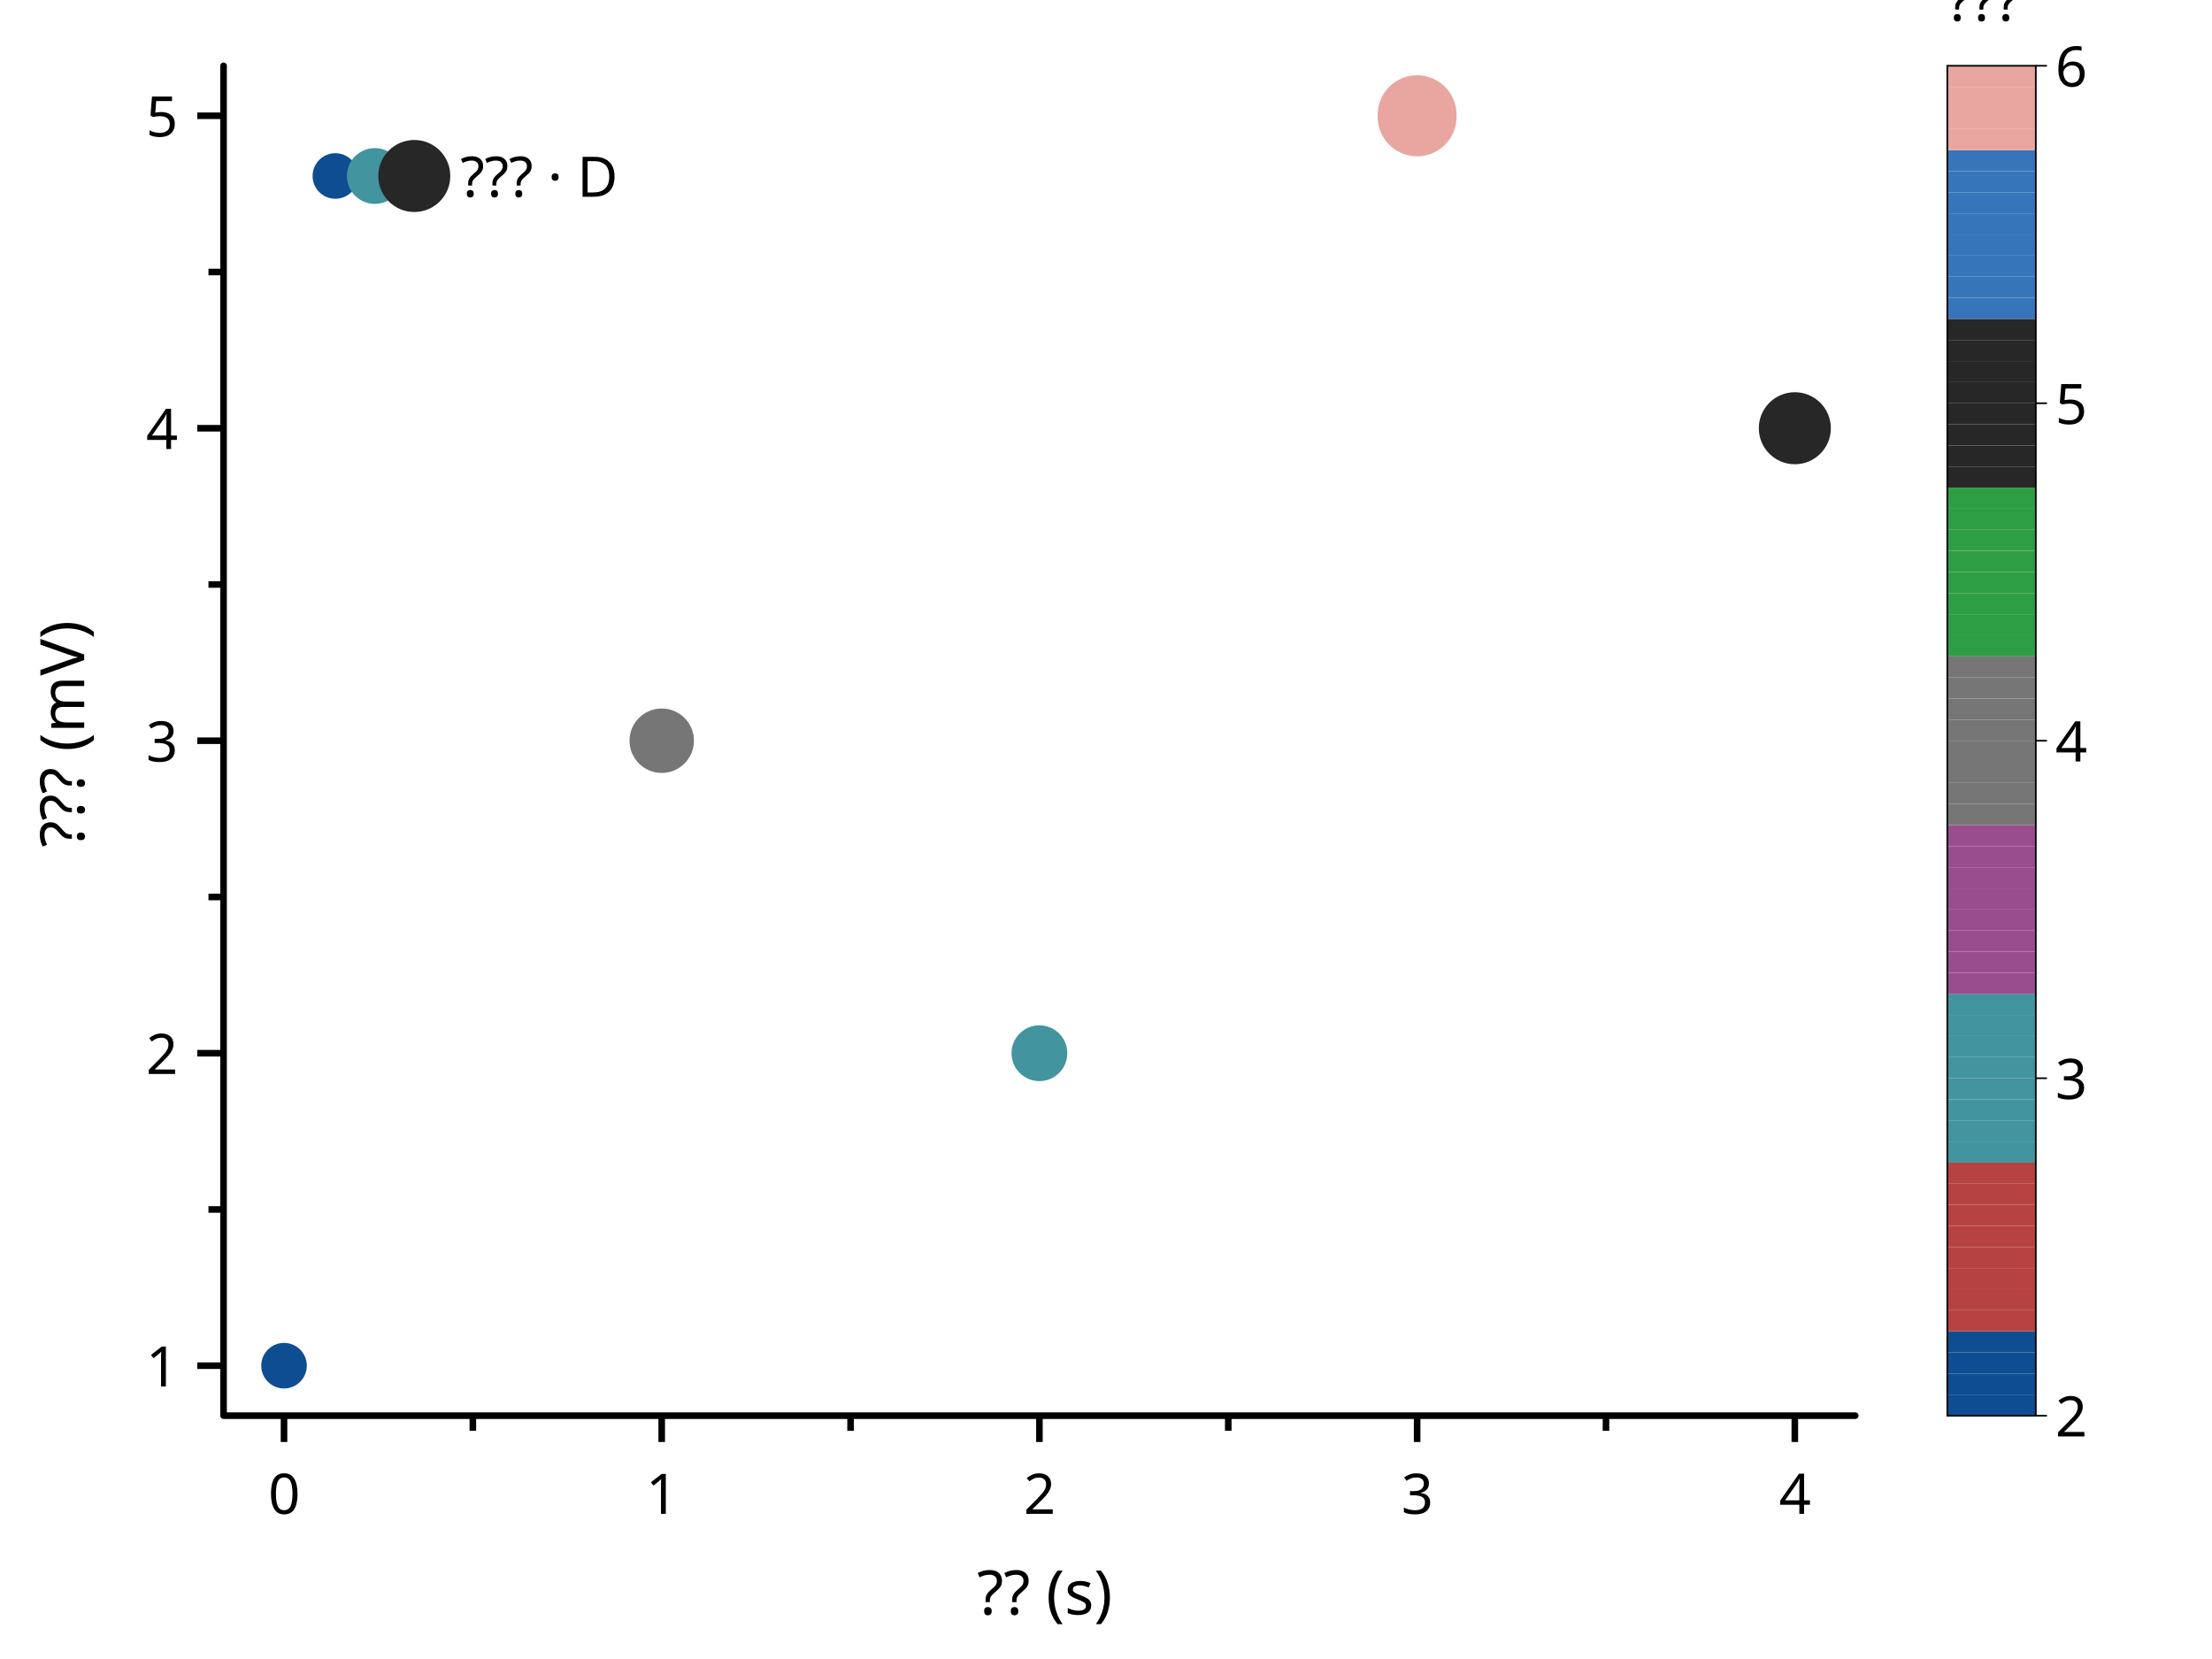
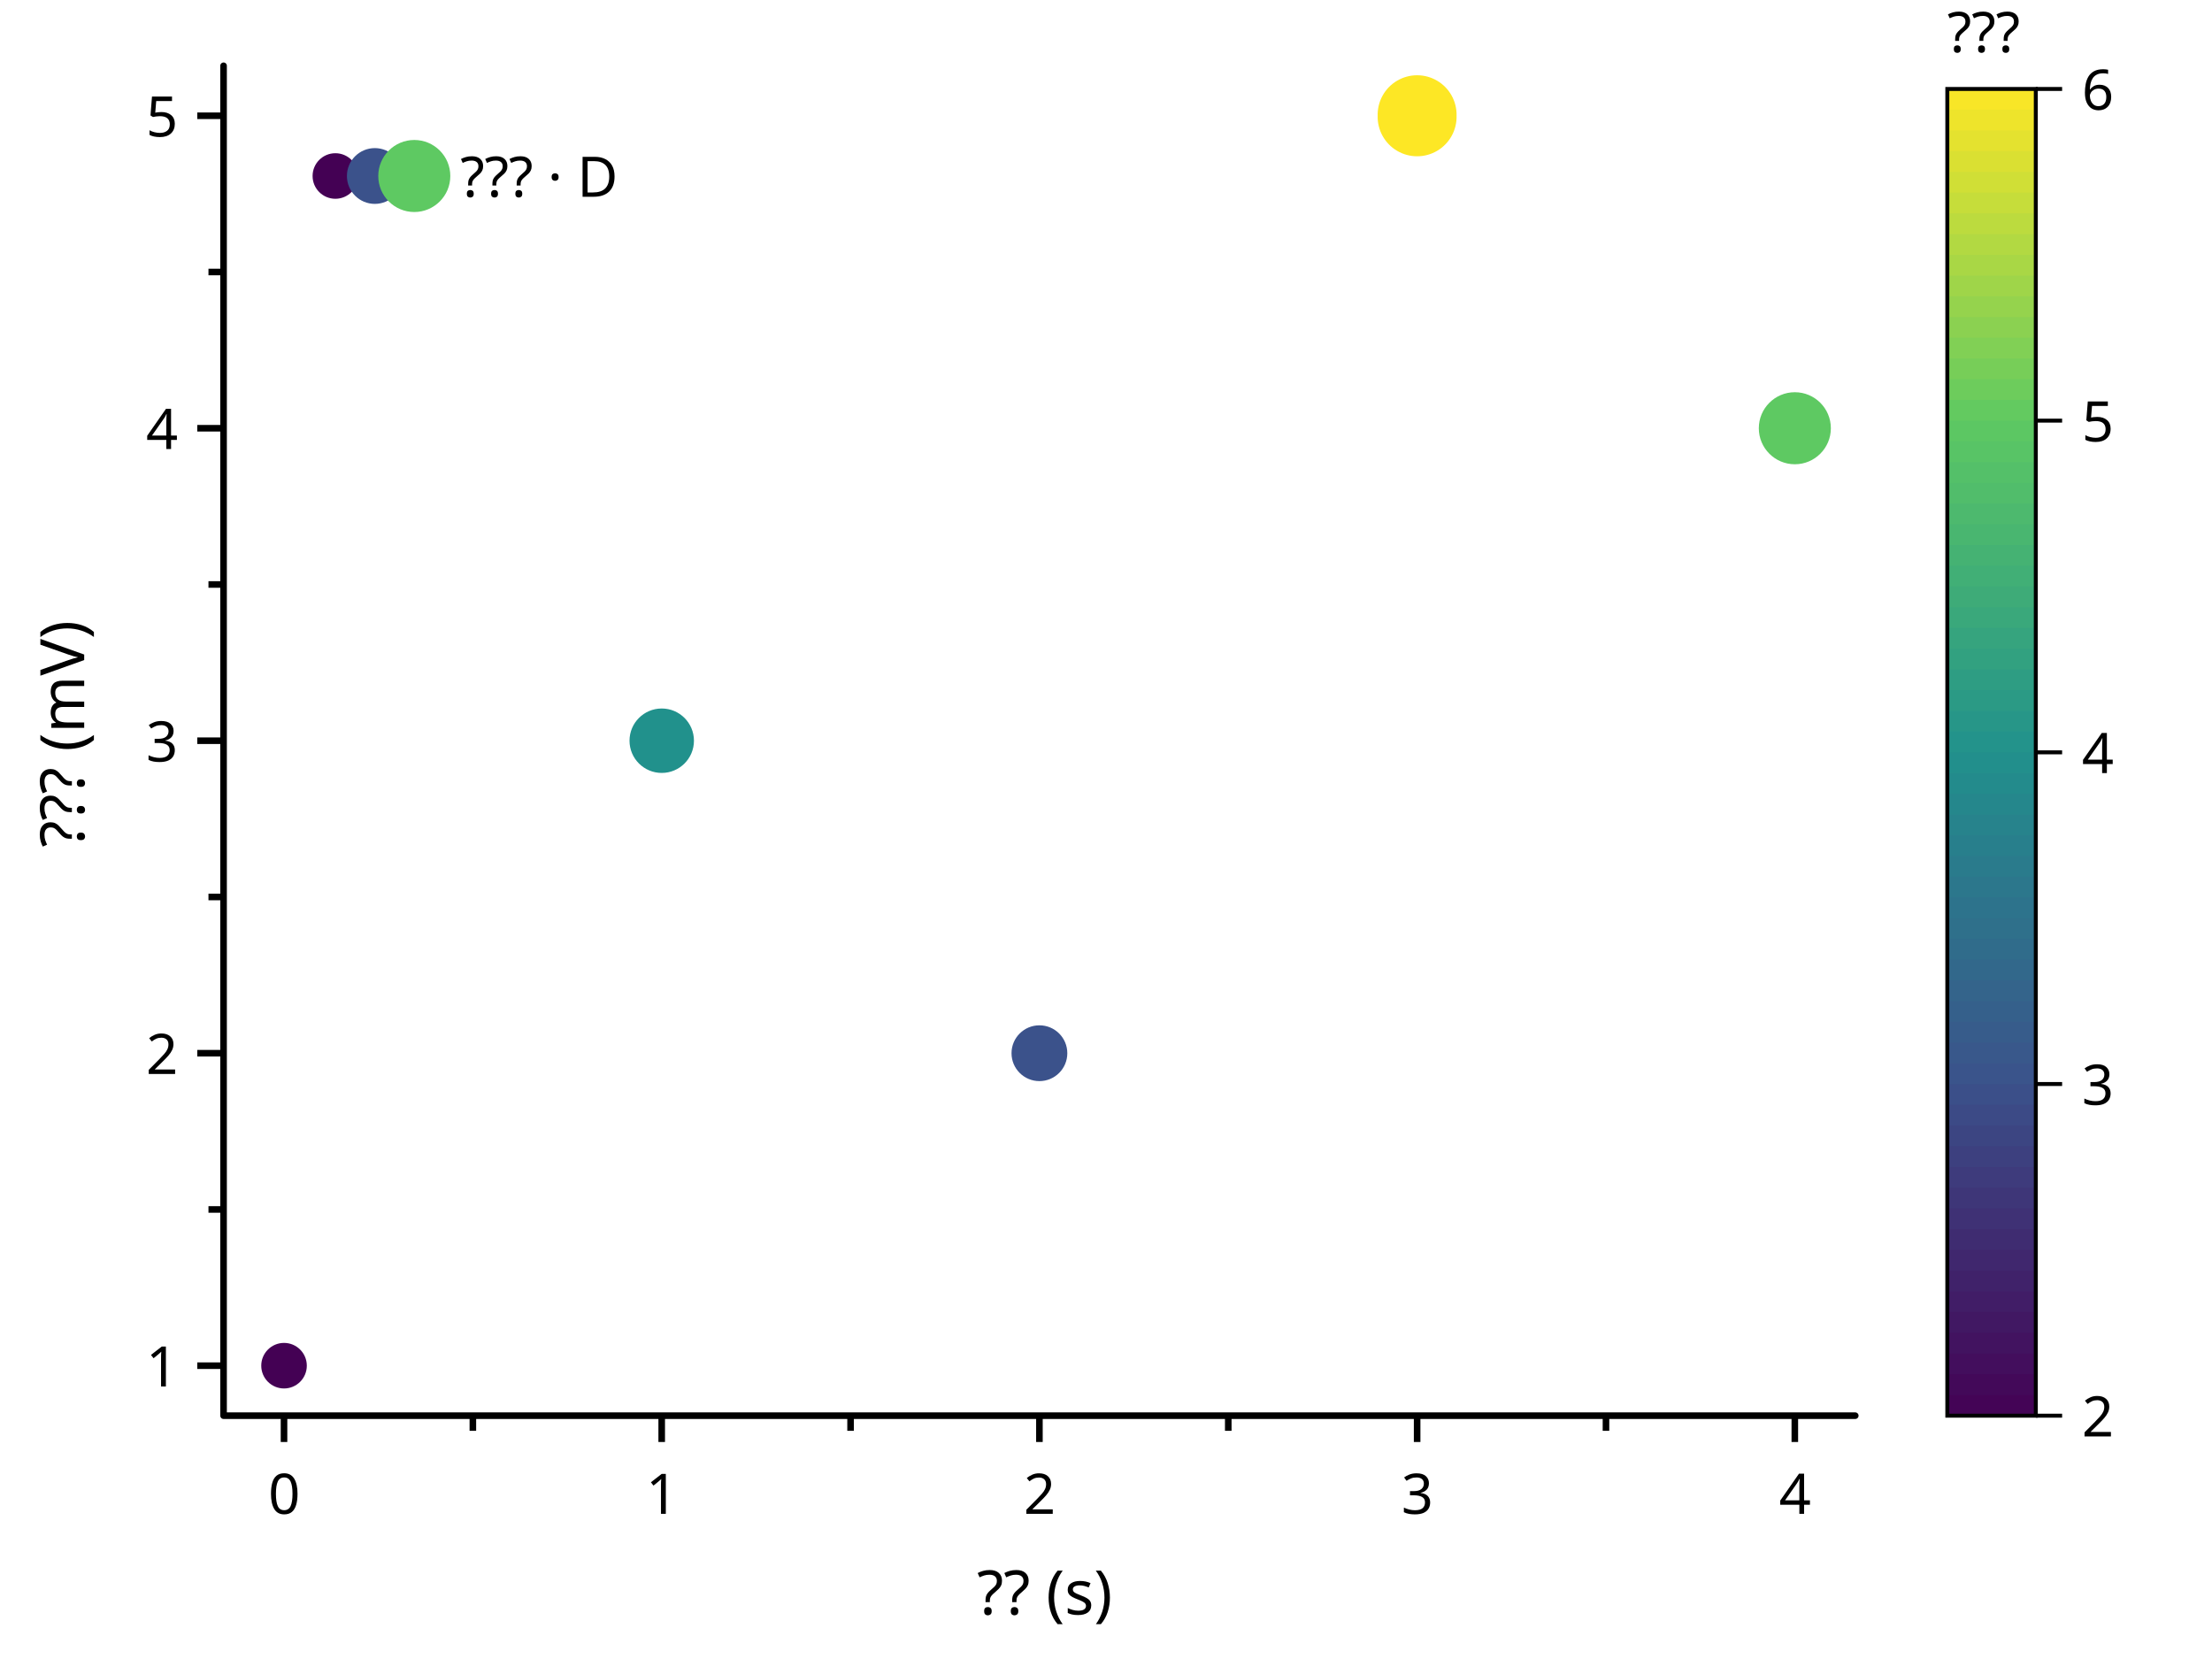
<svg xmlns="http://www.w3.org/2000/svg" width="210mm" height="157.5mm" viewBox="0 0 793.701 595.276" font-family="Arial, 'Microsoft YaHei', 'PingFang SC', 'Noto Sans CJK SC', sans-serif">
  <defs>
    <clipPath id="clip20">
      <rect x="80.225" y="23.596" width="585.473" height="484.377" />
    </clipPath>
  </defs>
  <rect x="0.00" y="0.00" width="793.70" height="595.28" fill="#ffffff" />
-   <path d="M93.74,490.03a8.17,8.17 0 1,0 16.35,0a8.17,8.17 0 1,0 -16.35,0" fill="#0f4d92" />
-   <path d="M225.88,265.78a11.56,11.56 0 1,0 23.12,0a11.56,11.56 0 1,0 -23.12,0" fill="#767676" />
-   <path d="M362.95,377.91a10.01,10.01 0 1,0 20.02,0a10.01,10.01 0 1,0 -20.02,0" fill="#42949e" />
-   <path d="M494.33,41.54a14.16,14.16 0 1,0 28.31,0a14.16,14.16 0 1,0 -28.31,0" fill="#e9a6a1" />
-   <path d="M631.09,153.66a12.92,12.92 0 1,0 25.85,0a12.92,12.92 0 1,0 -25.85,0" fill="#272727" />
+   <path d="M93.74,490.03a8.17,8.17 0 1,0 16.35,0a8.17,8.17 0 1,0 -16.35,0" fill="#440154" />
+   <path d="M225.88,265.78a11.56,11.56 0 1,0 23.12,0a11.56,11.56 0 1,0 -23.12,0" fill="#21918c" />
+   <path d="M362.95,377.91a10.01,10.01 0 1,0 20.02,0a10.01,10.01 0 1,0 -20.02,0" fill="#3b528b" />
+   <path d="M494.33,41.54a14.16,14.16 0 1,0 28.31,0a14.16,14.16 0 1,0 -28.31,0" fill="#fde725" />
+   <path d="M631.09,153.66a12.92,12.92 0 1,0 25.85,0a12.92,12.92 0 1,0 -25.85,0" fill="#5ec962" />
  <path d="M80.22,23.60L80.22,507.97L665.70,507.97" fill="none" stroke="#000000" stroke-width="2.36" stroke-linejoin="round" stroke-linecap="round" />
  <g aria-label="0">
    <text x="96.253" y="543.181" font-family="Ubuntu" font-size="20.056" font-weight="300" xml:space="preserve" fill="#000000">0</text>
  </g>
  <g aria-label="1">
    <text x="231.779" y="543.181" font-family="Ubuntu" font-size="20.056" font-weight="300" xml:space="preserve" fill="#000000">1</text>
  </g>
  <g aria-label="2">
    <text x="367.305" y="543.181" font-family="Ubuntu" font-size="20.056" font-weight="300" xml:space="preserve" fill="#000000">2</text>
  </g>
  <g aria-label="3">
    <text x="502.831" y="543.181" font-family="Ubuntu" font-size="20.056" font-weight="300" xml:space="preserve" fill="#000000">3</text>
  </g>
  <g aria-label="4">
    <text x="638.357" y="543.181" font-family="Ubuntu" font-size="20.056" font-weight="300" xml:space="preserve" fill="#000000">4</text>
  </g>
  <g aria-label="1">
    <text x="52.396" y="497.483" font-family="Ubuntu" font-size="20.056" font-weight="300" xml:space="preserve" fill="#000000">1</text>
  </g>
  <g aria-label="2">
    <text x="52.396" y="385.359" font-family="Ubuntu" font-size="20.056" font-weight="300" xml:space="preserve" fill="#000000">2</text>
  </g>
  <g aria-label="3">
    <text x="52.396" y="273.235" font-family="Ubuntu" font-size="20.056" font-weight="300" xml:space="preserve" fill="#000000">3</text>
  </g>
  <g aria-label="4">
    <text x="52.396" y="161.111" font-family="Ubuntu" font-size="20.056" font-weight="300" xml:space="preserve" fill="#000000">4</text>
  </g>
  <g aria-label="5">
    <text x="52.396" y="48.986" font-family="Ubuntu" font-size="20.056" font-weight="300" xml:space="preserve" fill="#000000">5</text>
  </g>
  <path d="M101.91,507.97L101.91,517.41M237.43,507.97L237.43,517.41M372.96,507.97L372.96,517.41M508.49,507.97L508.49,517.41M644.01,507.97L644.01,517.41M169.67,507.97L169.67,513.40M305.20,507.97L305.20,513.40M440.72,507.97L440.72,513.40M576.25,507.97L576.25,513.40M80.22,490.03L70.79,490.03M80.22,377.91L70.79,377.91M80.22,265.78L70.79,265.78M80.22,153.66L70.79,153.66M80.22,41.54L70.79,41.54M80.22,433.97L74.80,433.97M80.22,321.85L74.80,321.85M80.22,209.72L74.80,209.72M80.22,97.60L74.80,97.60" fill="none" stroke="#000000" stroke-width="2.36" />
  <g aria-label="时间 (s)">
    <text x="350.55" y="579.287" font-family="Ubuntu" font-size="22.015" font-weight="300" xml:space="preserve" fill="#000000">?? (s)</text>
  </g>
  <g aria-label="测量值 (mV)" transform="translate(22.03,265.78) rotate(-90)">
    <text x="-38.25" y="8.178" font-family="Ubuntu" font-size="22.015" font-weight="300" xml:space="preserve" fill="#000000">??? (mV)</text>
  </g>
  <rect x="103.82" y="42.47" width="131.25" height="41.36" fill="#ffffff" />
-   <path d="M112.16,63.15a8.17,8.17 0 1,0 16.35,0a8.17,8.17 0 1,0 -16.35,0" fill="#0f4d92" />
-   <path d="M124.48,63.15a10.01,10.01 0 1,0 20.02,0a10.01,10.01 0 1,0 -20.02,0" fill="#42949e" />
-   <path d="M135.73,63.15a12.92,12.92 0 1,0 25.85,0a12.92,12.92 0 1,0 -25.85,0" fill="#272727" />
+   <path d="M112.16,63.15a8.17,8.17 0 1,0 16.35,0a8.17,8.17 0 1,0 -16.35,0" fill="#440154" />
+   <path d="M124.48,63.15a10.01,10.01 0 1,0 20.02,0a10.01,10.01 0 1,0 -20.02,0" fill="#3b528b" />
+   <path d="M135.73,63.15a12.92,12.92 0 1,0 25.85,0a12.92,12.92 0 1,0 -25.85,0" fill="#5ec962" />
  <g aria-label="测量值 · D">
    <text x="165.168" y="70.603" font-family="Ubuntu" font-size="20.056" font-weight="300" xml:space="preserve" fill="#000000">??? · D</text>
  </g>
-   <rect x="698.73" y="500.40" width="31.75" height="7.57" fill="#0f4d92" />
-   <rect x="698.73" y="492.84" width="31.75" height="7.57" fill="#0f4d92" />
-   <rect x="698.73" y="485.27" width="31.75" height="7.57" fill="#0f4d92" />
-   <rect x="698.73" y="477.70" width="31.75" height="7.57" fill="#0f4d92" />
-   <rect x="698.73" y="470.13" width="31.75" height="7.57" fill="#b64342" />
-   <rect x="698.73" y="462.56" width="31.75" height="7.57" fill="#b64342" />
-   <rect x="698.73" y="454.99" width="31.75" height="7.57" fill="#b64342" />
-   <rect x="698.73" y="447.43" width="31.75" height="7.57" fill="#b64342" />
-   <rect x="698.73" y="439.86" width="31.75" height="7.57" fill="#b64342" />
-   <rect x="698.73" y="432.29" width="31.75" height="7.57" fill="#b64342" />
-   <rect x="698.73" y="424.72" width="31.75" height="7.57" fill="#b64342" />
-   <rect x="698.73" y="417.15" width="31.75" height="7.57" fill="#b64342" />
-   <rect x="698.73" y="409.58" width="31.75" height="7.57" fill="#42949e" />
-   <rect x="698.73" y="402.01" width="31.75" height="7.57" fill="#42949e" />
-   <rect x="698.73" y="394.45" width="31.75" height="7.57" fill="#42949e" />
-   <rect x="698.73" y="386.88" width="31.75" height="7.57" fill="#42949e" />
-   <rect x="698.73" y="379.31" width="31.75" height="7.57" fill="#42949e" />
-   <rect x="698.73" y="371.74" width="31.75" height="7.57" fill="#42949e" />
-   <rect x="698.73" y="364.17" width="31.75" height="7.57" fill="#42949e" />
-   <rect x="698.73" y="356.60" width="31.75" height="7.57" fill="#42949e" />
-   <rect x="698.73" y="349.04" width="31.75" height="7.57" fill="#9a4d8e" />
-   <rect x="698.73" y="341.47" width="31.75" height="7.57" fill="#9a4d8e" />
-   <rect x="698.73" y="333.90" width="31.75" height="7.57" fill="#9a4d8e" />
-   <rect x="698.73" y="326.33" width="31.75" height="7.57" fill="#9a4d8e" />
-   <rect x="698.73" y="318.76" width="31.75" height="7.57" fill="#9a4d8e" />
-   <rect x="698.73" y="311.19" width="31.75" height="7.57" fill="#9a4d8e" />
-   <rect x="698.73" y="303.63" width="31.75" height="7.57" fill="#9a4d8e" />
-   <rect x="698.73" y="296.06" width="31.75" height="7.57" fill="#9a4d8e" />
-   <rect x="698.73" y="288.49" width="31.75" height="7.57" fill="#767676" />
-   <rect x="698.73" y="280.92" width="31.75" height="7.57" fill="#767676" />
-   <rect x="698.73" y="273.35" width="31.75" height="7.57" fill="#767676" />
-   <rect x="698.73" y="265.78" width="31.75" height="7.57" fill="#767676" />
-   <rect x="698.73" y="258.22" width="31.75" height="7.57" fill="#767676" />
-   <rect x="698.73" y="250.65" width="31.75" height="7.57" fill="#767676" />
-   <rect x="698.73" y="243.08" width="31.75" height="7.57" fill="#767676" />
-   <rect x="698.73" y="235.51" width="31.75" height="7.57" fill="#767676" />
-   <rect x="698.73" y="227.94" width="31.75" height="7.57" fill="#2e9e44" />
-   <rect x="698.73" y="220.37" width="31.75" height="7.57" fill="#2e9e44" />
-   <rect x="698.73" y="212.81" width="31.75" height="7.57" fill="#2e9e44" />
-   <rect x="698.73" y="205.24" width="31.75" height="7.57" fill="#2e9e44" />
-   <rect x="698.73" y="197.67" width="31.75" height="7.57" fill="#2e9e44" />
-   <rect x="698.73" y="190.10" width="31.75" height="7.57" fill="#2e9e44" />
-   <rect x="698.73" y="182.53" width="31.75" height="7.57" fill="#2e9e44" />
-   <rect x="698.73" y="174.96" width="31.75" height="7.57" fill="#2e9e44" />
-   <rect x="698.73" y="167.39" width="31.75" height="7.57" fill="#272727" />
-   <rect x="698.73" y="159.83" width="31.75" height="7.57" fill="#272727" />
-   <rect x="698.73" y="152.26" width="31.75" height="7.57" fill="#272727" />
-   <rect x="698.73" y="144.69" width="31.75" height="7.57" fill="#272727" />
-   <rect x="698.73" y="137.12" width="31.75" height="7.57" fill="#272727" />
-   <rect x="698.73" y="129.55" width="31.75" height="7.57" fill="#272727" />
-   <rect x="698.73" y="121.98" width="31.75" height="7.57" fill="#272727" />
-   <rect x="698.73" y="114.42" width="31.75" height="7.57" fill="#272727" />
-   <rect x="698.73" y="106.85" width="31.75" height="7.57" fill="#3775ba" />
-   <rect x="698.73" y="99.28" width="31.75" height="7.57" fill="#3775ba" />
-   <rect x="698.73" y="91.71" width="31.75" height="7.57" fill="#3775ba" />
-   <rect x="698.73" y="84.14" width="31.75" height="7.57" fill="#3775ba" />
-   <rect x="698.73" y="76.57" width="31.75" height="7.57" fill="#3775ba" />
-   <rect x="698.73" y="69.01" width="31.75" height="7.57" fill="#3775ba" />
-   <rect x="698.73" y="61.44" width="31.75" height="7.57" fill="#3775ba" />
-   <rect x="698.73" y="53.87" width="31.75" height="7.57" fill="#3775ba" />
-   <rect x="698.73" y="46.30" width="31.75" height="7.57" fill="#e9a6a1" />
-   <rect x="698.73" y="38.73" width="31.75" height="7.57" fill="#e9a6a1" />
-   <rect x="698.73" y="31.16" width="31.75" height="7.57" fill="#e9a6a1" />
-   <rect x="698.73" y="23.60" width="31.75" height="7.57" fill="#e9a6a1" />
-   <rect x="698.73" y="23.60" width="31.75" height="484.38" fill="none" stroke="#000000" stroke-width="0.6" />
-   <path d="M730.48,507.97L734.48,507.97" fill="none" stroke="#000000" stroke-width="0.6" />
+   <rect x="698.73" y="496.81" width="31.75" height="11.16" fill="#440456" />
+   <rect x="698.73" y="489.38" width="31.75" height="11.16" fill="#430959" />
+   <rect x="698.73" y="481.94" width="31.75" height="11.16" fill="#430e5d" />
+   <rect x="698.73" y="474.50" width="31.75" height="11.16" fill="#421360" />
+   <rect x="698.73" y="467.06" width="31.75" height="11.16" fill="#411863" />
+   <rect x="698.73" y="459.62" width="31.75" height="11.16" fill="#411d67" />
+   <rect x="698.73" y="452.18" width="31.75" height="11.16" fill="#40226a" />
+   <rect x="698.73" y="444.75" width="31.75" height="11.16" fill="#40276e" />
+   <rect x="698.73" y="437.31" width="31.75" height="11.16" fill="#3f2c71" />
+   <rect x="698.73" y="429.87" width="31.75" height="11.16" fill="#3f3175" />
+   <rect x="698.73" y="422.43" width="31.75" height="11.16" fill="#3e3678" />
+   <rect x="698.73" y="414.99" width="31.75" height="11.16" fill="#3e3b7c" />
+   <rect x="698.73" y="407.56" width="31.75" height="11.16" fill="#3d407f" />
+   <rect x="698.73" y="400.12" width="31.75" height="11.16" fill="#3c4582" />
+   <rect x="698.73" y="392.68" width="31.75" height="11.16" fill="#3c4a86" />
+   <rect x="698.73" y="385.24" width="31.75" height="11.16" fill="#3b4f89" />
+   <rect x="698.73" y="377.80" width="31.75" height="11.16" fill="#3a548b" />
+   <rect x="698.73" y="370.36" width="31.75" height="11.16" fill="#39588b" />
+   <rect x="698.73" y="362.93" width="31.75" height="11.16" fill="#375c8b" />
+   <rect x="698.73" y="355.49" width="31.75" height="11.16" fill="#35608b" />
+   <rect x="698.73" y="348.05" width="31.75" height="11.16" fill="#34648b" />
+   <rect x="698.73" y="340.61" width="31.75" height="11.16" fill="#32688b" />
+   <rect x="698.73" y="333.17" width="31.75" height="11.16" fill="#306c8b" />
+   <rect x="698.73" y="325.73" width="31.75" height="11.16" fill="#2f708b" />
+   <rect x="698.73" y="318.30" width="31.75" height="11.16" fill="#2d738c" />
+   <rect x="698.73" y="310.86" width="31.75" height="11.16" fill="#2c778c" />
+   <rect x="698.73" y="303.42" width="31.75" height="11.16" fill="#2a7b8c" />
+   <rect x="698.73" y="295.98" width="31.75" height="11.16" fill="#287f8c" />
+   <rect x="698.73" y="288.54" width="31.75" height="11.16" fill="#27838c" />
+   <rect x="698.73" y="281.10" width="31.75" height="11.16" fill="#25878c" />
+   <rect x="698.73" y="273.67" width="31.75" height="11.16" fill="#238b8c" />
+   <rect x="698.73" y="266.23" width="31.75" height="11.16" fill="#228f8c" />
+   <rect x="698.73" y="258.79" width="31.75" height="11.16" fill="#23938b" />
+   <rect x="698.73" y="251.35" width="31.75" height="11.16" fill="#279688" />
+   <rect x="698.73" y="243.91" width="31.75" height="11.16" fill="#2b9a85" />
+   <rect x="698.73" y="236.47" width="31.75" height="11.16" fill="#2e9d83" />
+   <rect x="698.73" y="229.04" width="31.75" height="11.16" fill="#32a180" />
+   <rect x="698.73" y="221.60" width="31.75" height="11.16" fill="#36a47e" />
+   <rect x="698.73" y="214.16" width="31.75" height="11.16" fill="#3aa87b" />
+   <rect x="698.73" y="206.72" width="31.75" height="11.16" fill="#3eab78" />
+   <rect x="698.73" y="199.28" width="31.75" height="11.16" fill="#41af76" />
+   <rect x="698.73" y="191.84" width="31.75" height="11.16" fill="#45b273" />
+   <rect x="698.73" y="184.41" width="31.75" height="11.16" fill="#49b670" />
+   <rect x="698.73" y="176.97" width="31.75" height="11.16" fill="#4db96e" />
+   <rect x="698.73" y="169.53" width="31.75" height="11.16" fill="#51bd6b" />
+   <rect x="698.73" y="162.09" width="31.75" height="11.16" fill="#54c069" />
+   <rect x="698.73" y="154.65" width="31.75" height="11.16" fill="#58c466" />
+   <rect x="698.73" y="147.21" width="31.75" height="11.16" fill="#5cc763" />
+   <rect x="698.73" y="139.78" width="31.75" height="11.16" fill="#63ca60" />
+   <rect x="698.73" y="132.34" width="31.75" height="11.16" fill="#6dcc5c" />
+   <rect x="698.73" y="124.90" width="31.75" height="11.16" fill="#77ce58" />
+   <rect x="698.73" y="117.46" width="31.75" height="11.16" fill="#81d055" />
+   <rect x="698.73" y="110.02" width="31.75" height="11.16" fill="#8bd151" />
+   <rect x="698.73" y="102.59" width="31.75" height="11.16" fill="#95d34d" />
+   <rect x="698.73" y="95.15" width="31.75" height="11.16" fill="#9fd549" />
+   <rect x="698.73" y="87.71" width="31.75" height="11.16" fill="#a9d745" />
+   <rect x="698.73" y="80.27" width="31.75" height="11.16" fill="#b2d942" />
+   <rect x="698.73" y="72.83" width="31.75" height="11.16" fill="#bcdb3e" />
+   <rect x="698.73" y="65.39" width="31.75" height="11.16" fill="#c6dd3a" />
+   <rect x="698.73" y="57.96" width="31.75" height="11.16" fill="#d0df36" />
+   <rect x="698.73" y="50.52" width="31.75" height="11.16" fill="#dae032" />
+   <rect x="698.73" y="43.08" width="31.75" height="11.16" fill="#e4e22f" />
+   <rect x="698.73" y="35.64" width="31.75" height="11.16" fill="#eee42b" />
+   <rect x="698.73" y="31.92" width="31.75" height="7.44" fill="#f8e627" />
+   <rect x="698.73" y="31.92" width="31.75" height="476.05" fill="none" stroke="#000000" stroke-width="1.416" />
+   <path d="M730.48,507.97L739.92,507.97" fill="none" stroke="#000000" stroke-width="1.416" />
  <g aria-label="2">
-     <text x="737.479" y="515.423" font-family="Ubuntu" font-size="20.056" font-weight="300" xml:space="preserve" fill="#000000">2</text>
+     <text x="746.996" y="515.423" font-family="Ubuntu" font-size="20.056" font-weight="300" xml:space="preserve" fill="#000000">2</text>
  </g>
-   <path d="M730.48,386.88L734.48,386.88" fill="none" stroke="#000000" stroke-width="0.6" />
+   <path d="M730.48,388.96L739.92,388.96" fill="none" stroke="#000000" stroke-width="1.416" />
  <g aria-label="3">
-     <text x="737.479" y="394.329" font-family="Ubuntu" font-size="20.056" font-weight="300" xml:space="preserve" fill="#000000">3</text>
+     <text x="746.996" y="396.41" font-family="Ubuntu" font-size="20.056" font-weight="300" xml:space="preserve" fill="#000000">3</text>
  </g>
-   <path d="M730.48,265.78L734.48,265.78" fill="none" stroke="#000000" stroke-width="0.6" />
+   <path d="M730.48,269.95L739.92,269.95" fill="none" stroke="#000000" stroke-width="1.416" />
  <g aria-label="4">
-     <text x="737.479" y="273.235" font-family="Ubuntu" font-size="20.056" font-weight="300" xml:space="preserve" fill="#000000">4</text>
+     <text x="746.996" y="277.398" font-family="Ubuntu" font-size="20.056" font-weight="300" xml:space="preserve" fill="#000000">4</text>
  </g>
-   <path d="M730.48,144.69L734.48,144.69" fill="none" stroke="#000000" stroke-width="0.6" />
+   <path d="M730.48,150.93L739.92,150.93" fill="none" stroke="#000000" stroke-width="1.416" />
  <g aria-label="5">
-     <text x="737.479" y="152.141" font-family="Ubuntu" font-size="20.056" font-weight="300" xml:space="preserve" fill="#000000">5</text>
+     <text x="746.996" y="158.385" font-family="Ubuntu" font-size="20.056" font-weight="300" xml:space="preserve" fill="#000000">5</text>
  </g>
-   <path d="M730.48,23.60L734.48,23.60" fill="none" stroke="#000000" stroke-width="0.6" />
+   <path d="M730.48,31.92L739.92,31.92" fill="none" stroke="#000000" stroke-width="1.416" />
  <g aria-label="6">
-     <text x="737.479" y="31.046" font-family="Ubuntu" font-size="20.056" font-weight="300" xml:space="preserve" fill="#000000">6</text>
+     <text x="746.996" y="39.372" font-family="Ubuntu" font-size="20.056" font-weight="300" xml:space="preserve" fill="#000000">6</text>
  </g>
  <g aria-label="对照值">
-     <text x="698.731" y="7.451" font-family="Ubuntu" font-size="20.056" font-weight="300" xml:space="preserve" fill="#000000">???</text>
+     <text x="698.731" y="18.692" font-family="Ubuntu" font-size="20.056" font-weight="300" xml:space="preserve" fill="#000000">???</text>
  </g>
</svg>
